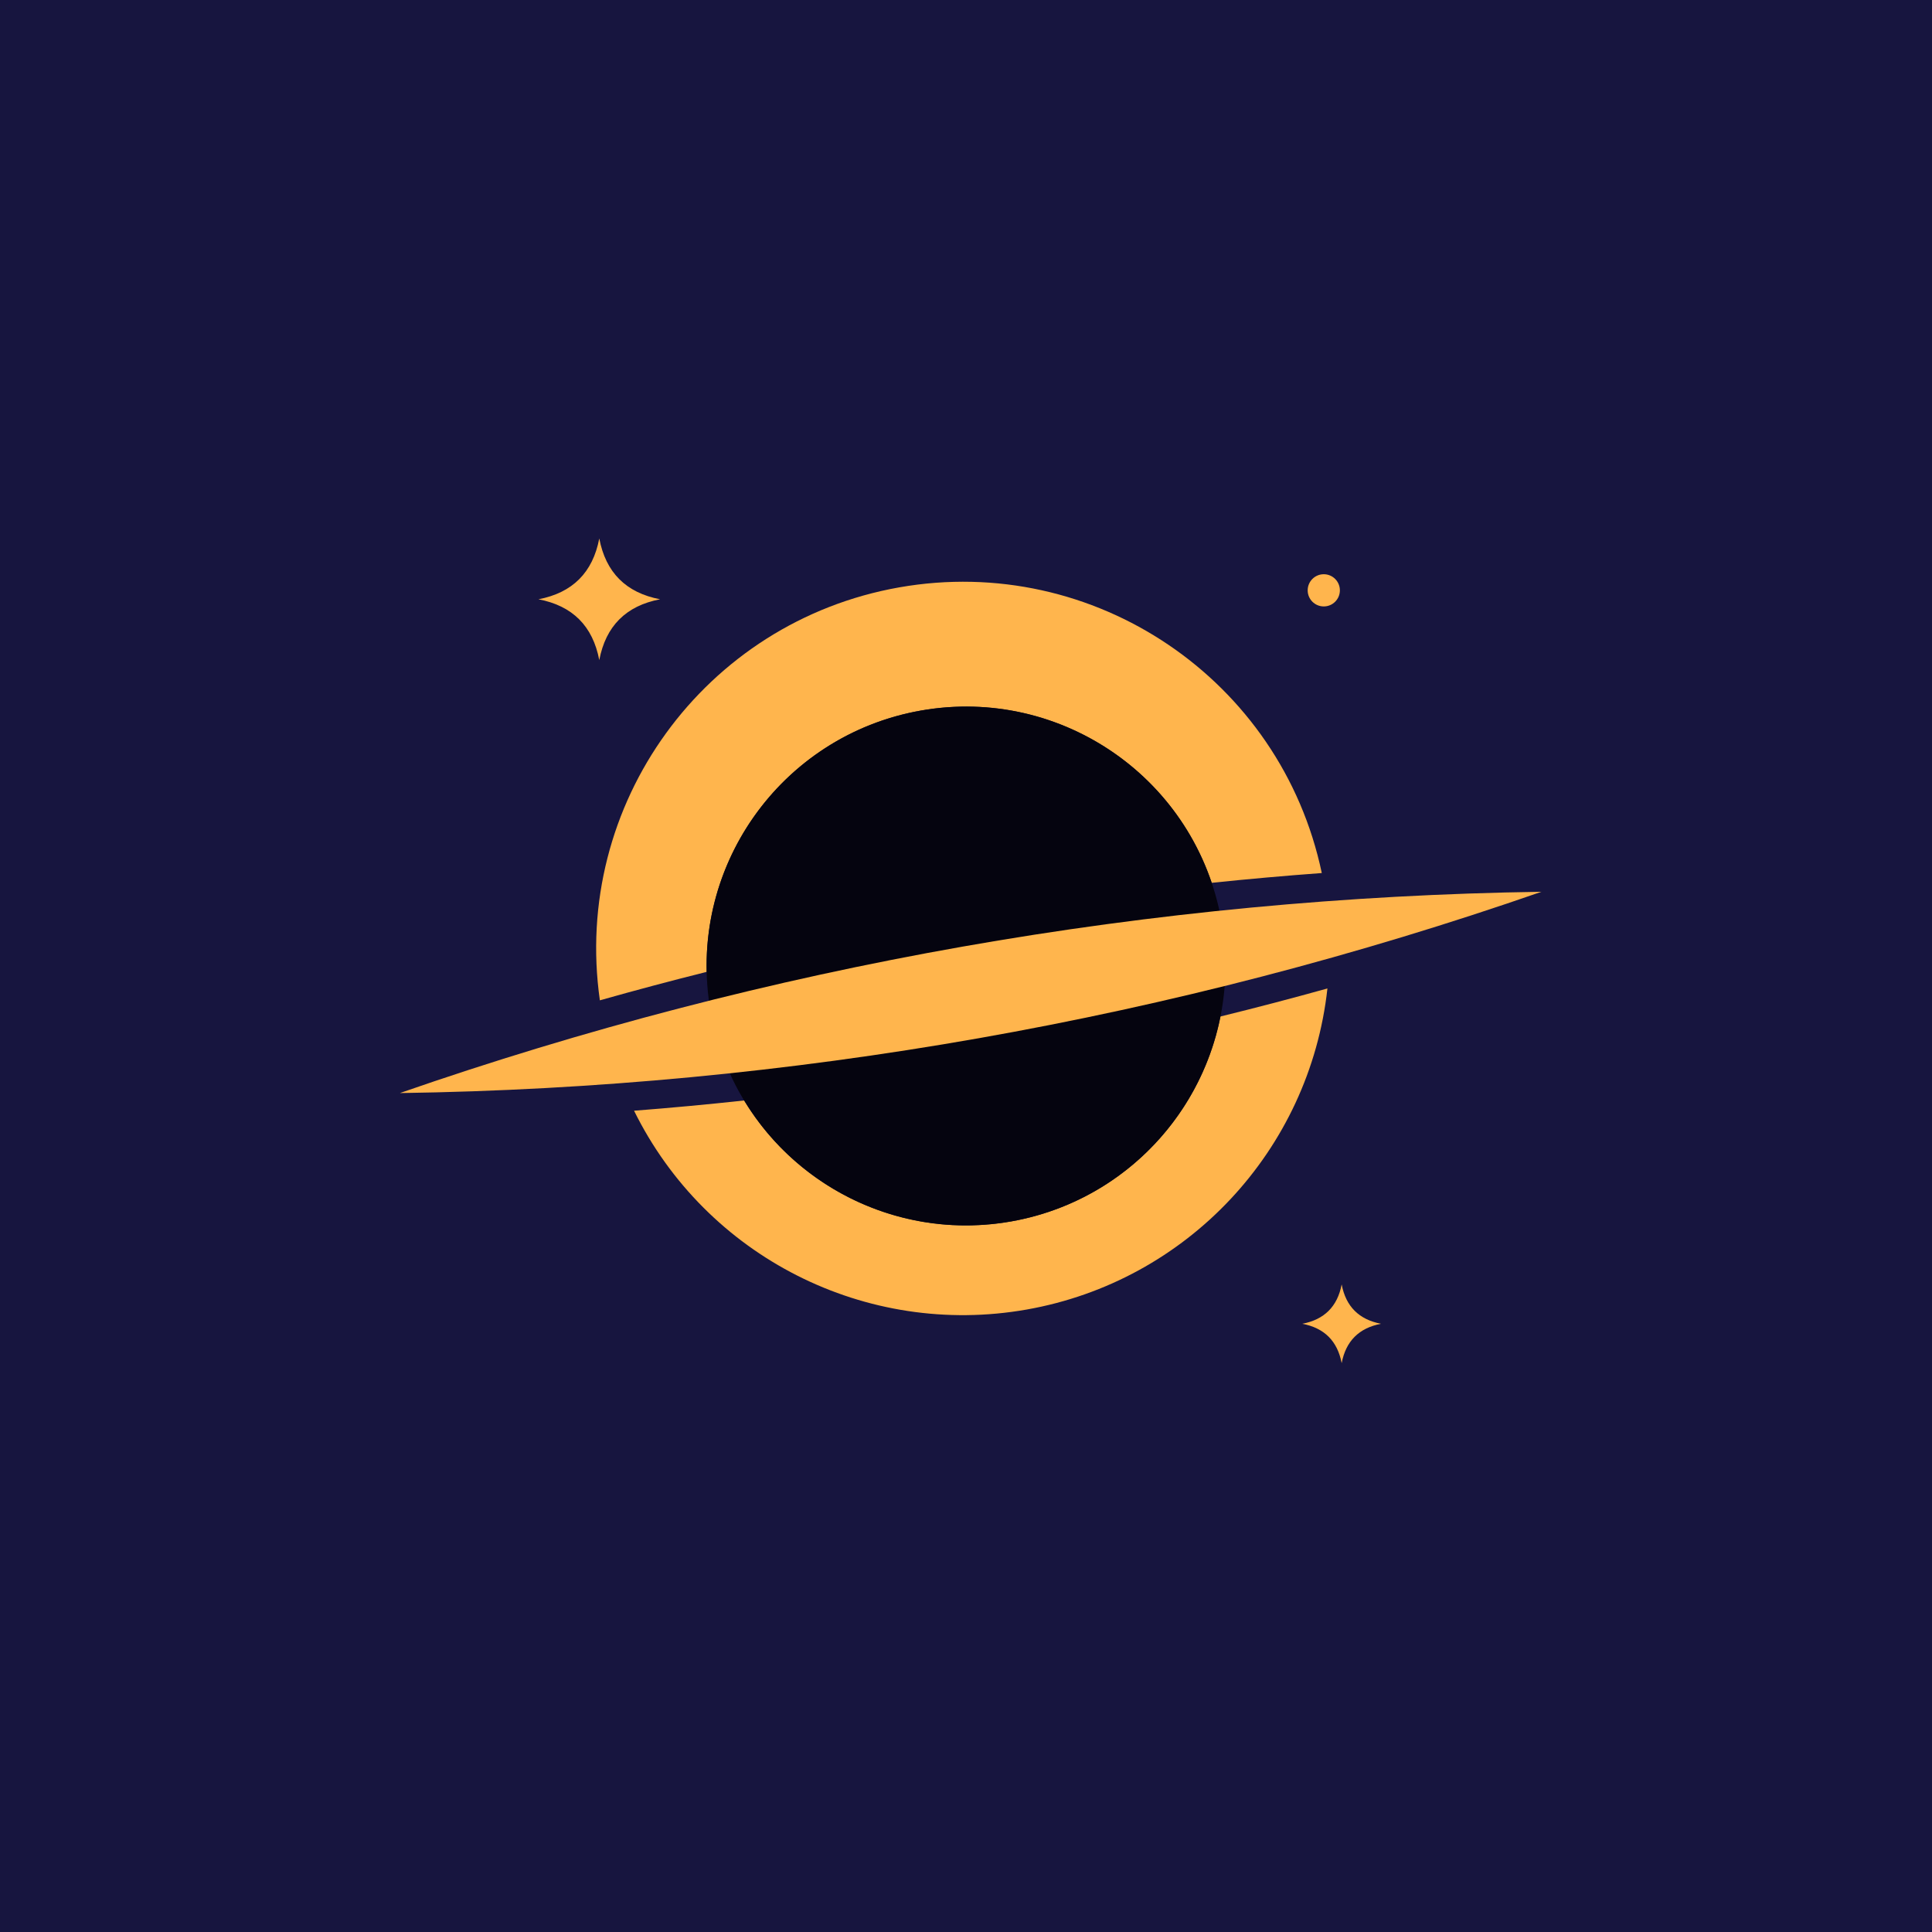
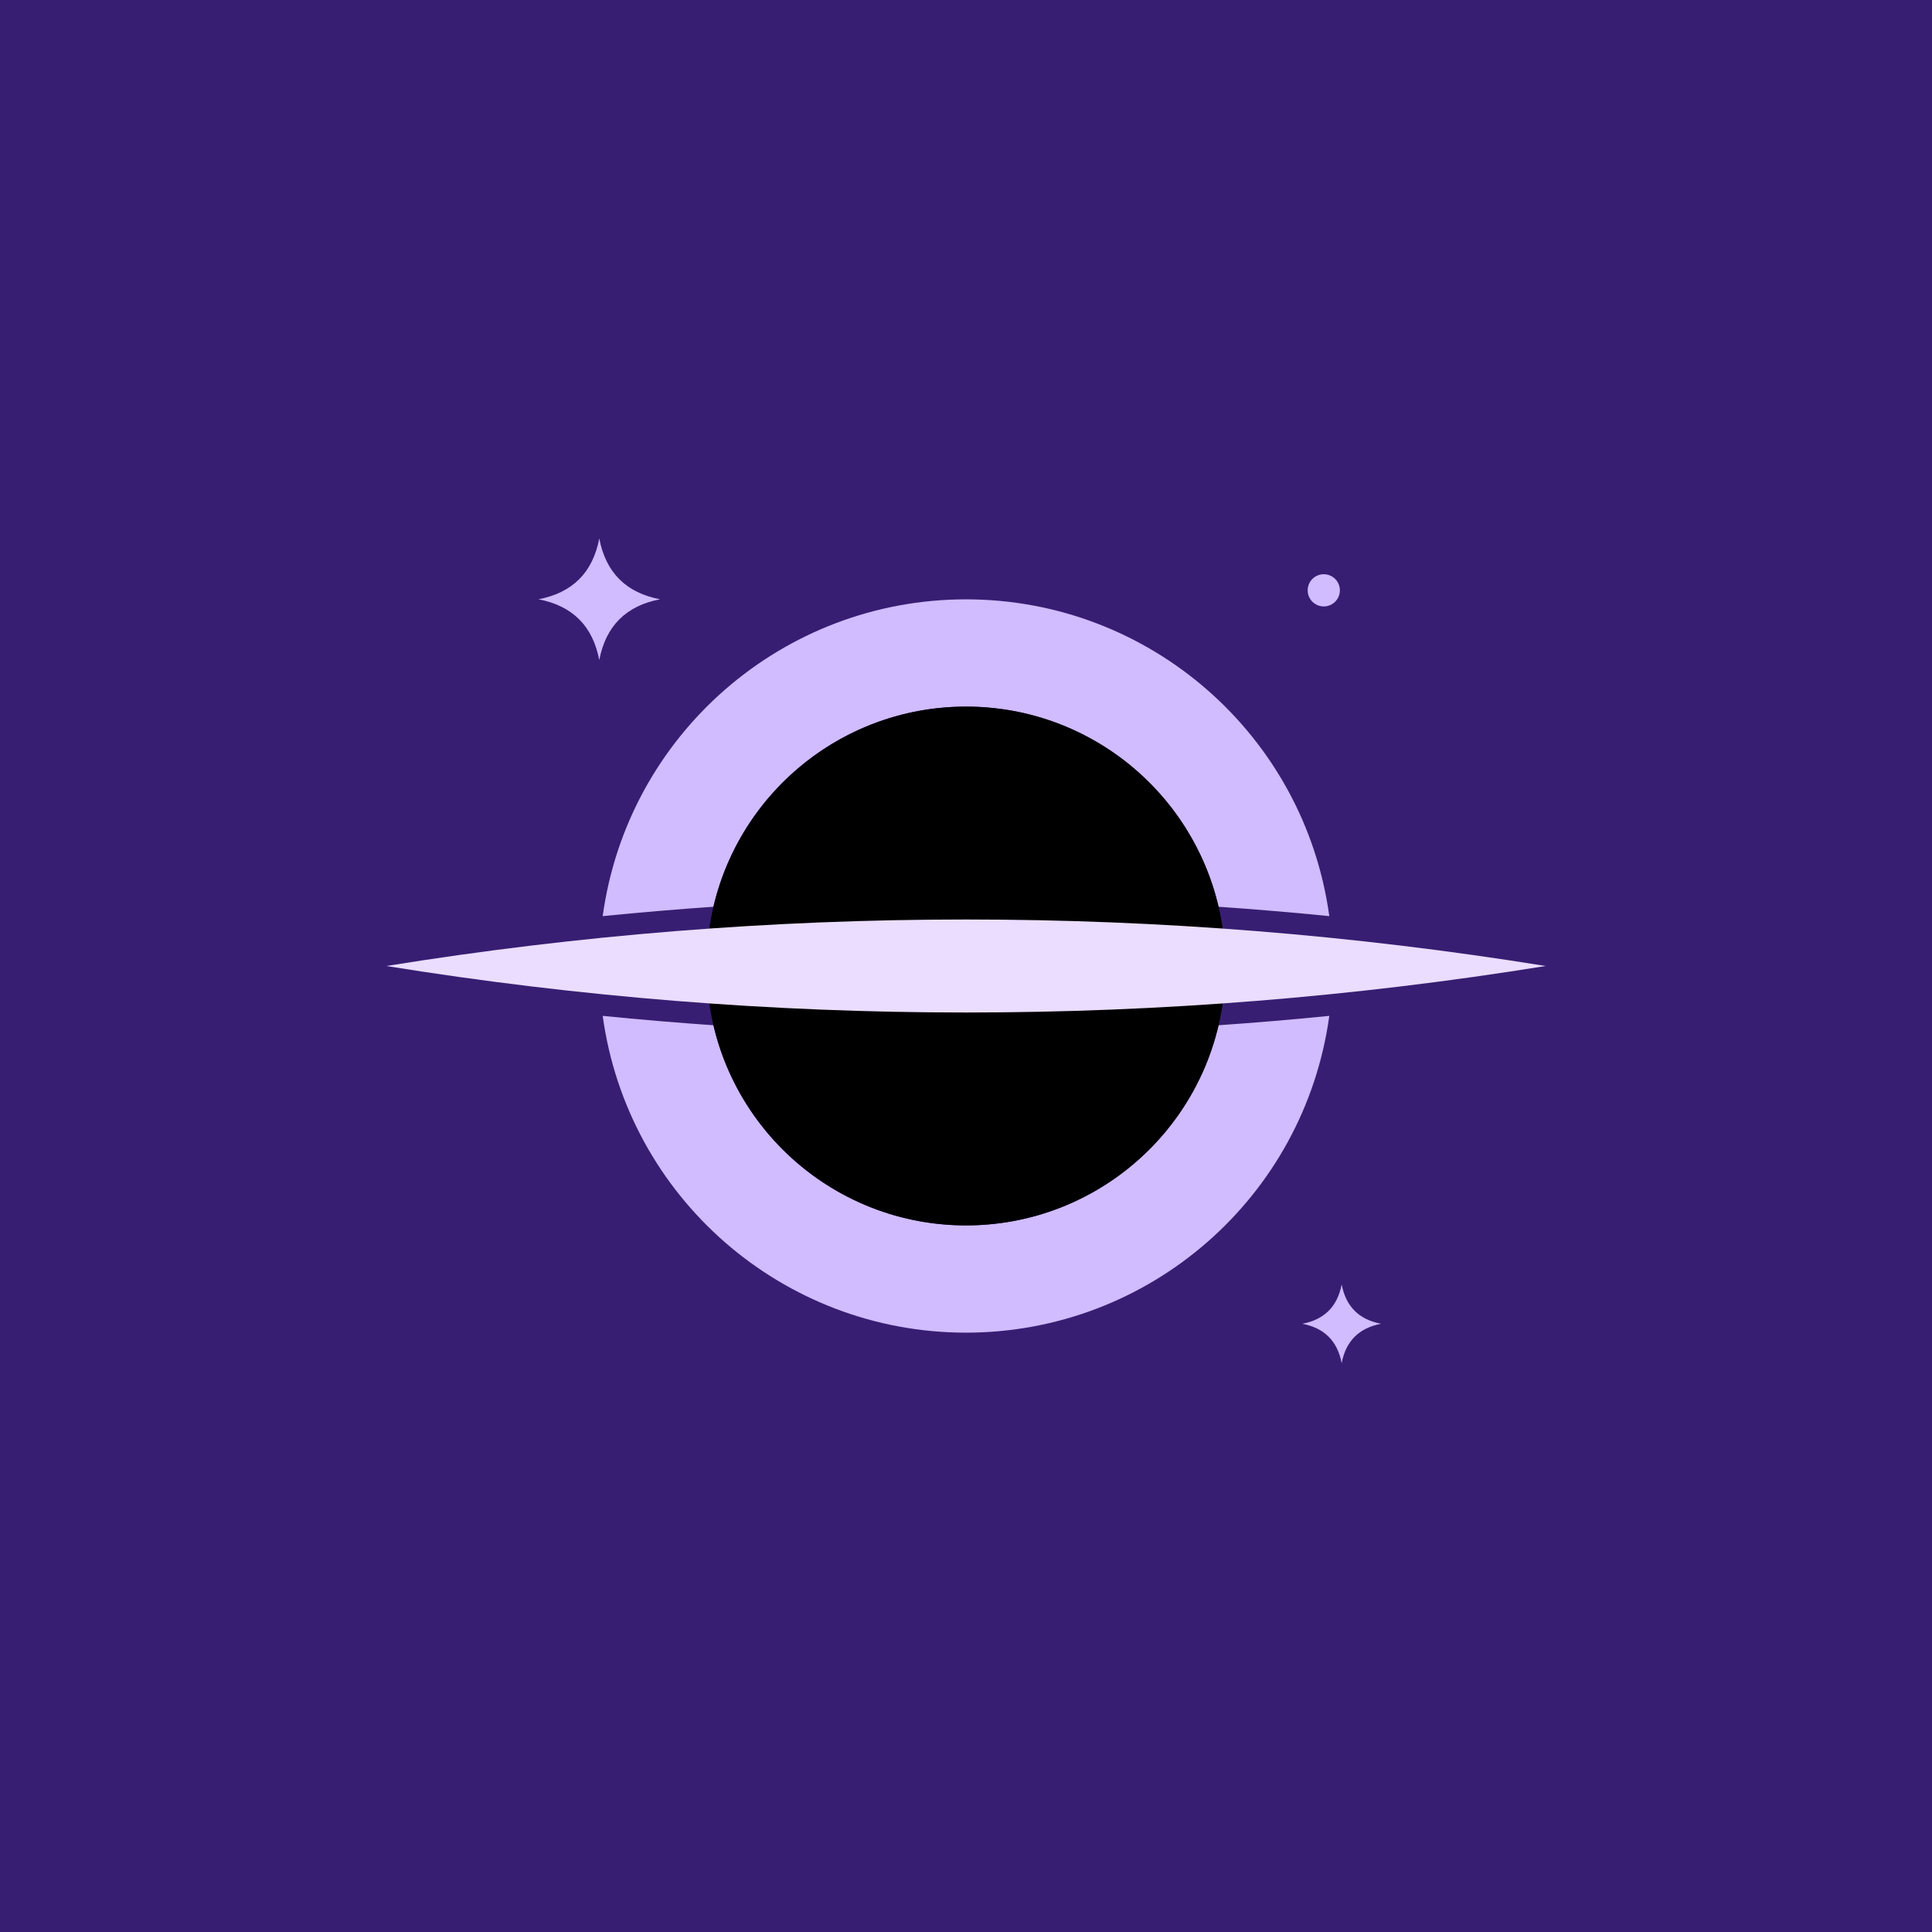
<svg xmlns="http://www.w3.org/2000/svg" width="1080" height="1080" viewBox="0 0 108 108">
-   <rect width="108" height="108" fill="#17153F" />
-   <path d="M33.5 30.1Q34.044 32.956 36.9 33.5Q34.044 34.044 33.5 36.9Q32.956 34.044 30.1 33.5Q32.956 32.956 33.5 30.1ZM75 71.8Q75.352 73.648 77.2 74Q75.352 74.352 75 76.2Q74.648 74.352 72.8 74Q74.648 73.648 75 71.8ZM73.1 33a0.9 0.9 0 1 0 1.8 0a0.9 0.9 0 1 0 -1.8 0Z" fill="#FFB54D" />
-   <g transform="rotate(-10.0 54 54)">
-     <path d="M74.489 52.336A20.5 20.5 0 0 0 33.511 52.336A203.177 203.177 0 0 1 39.667 51.806A14.5 14.5 0 0 1 68.333 51.806A203.177 203.177 0 0 1 74.489 52.336ZM73.679 58.745A20.5 20.5 0 0 1 34.321 58.745A203.177 203.177 0 0 0 40.484 59.25A14.5 14.5 0 0 0 67.516 59.25A203.177 203.177 0 0 0 73.679 58.745Z" fill="#FFB54D" />
-     <path d="M39.5 54a14.5 14.5 0 1 0 29 0a14.5 14.5 0 1 0 -29 0Z" fill="#05040F" />
-     <path d="M21.6 55.5A203.177 203.177 0 0 1 86.4 55.5A203.177 203.177 0 0 1 21.6 55.5Z" fill="#FFB54D" />
-   </g>
+   <rect width="108" height="108" fill="#381E72" />
+   <path d="M33.5 30.1Q34.044 32.956 36.9 33.5Q34.044 34.044 33.5 36.9Q32.956 34.044 30.1 33.5Q32.956 32.956 33.5 30.1ZM75 71.8Q75.352 73.648 77.2 74Q75.352 74.352 75 76.2Q74.648 74.352 72.8 74Q74.648 73.648 75 71.8ZM73.1 33a0.9 0.9 0 1 0 1.8 0a0.9 0.9 0 1 0 -1.8 0Z" fill="#D0BCFF" />
+   <path d="M33.691 51.212A20.5 20.5 0 0 1 74.309 51.212A204.377 204.377 0 0 0 68.117 50.688A14.5 14.5 0 0 0 39.883 50.688A204.377 204.377 0 0 0 33.691 51.212ZM33.691 56.788A20.5 20.5 0 0 0 74.309 56.788A204.377 204.377 0 0 1 68.117 57.312A14.5 14.5 0 0 1 39.883 57.312A204.377 204.377 0 0 1 33.691 56.788Z" fill="#D0BCFF" />
+   <path d="M39.5 54a14.5 14.5 0 1 0 29 0a14.5 14.5 0 1 0 -29 0Z" fill="#000000" />
+   <path d="M21.6 54A203.177 203.177 0 0 1 86.4 54A203.177 203.177 0 0 1 21.6 54Z" fill="#EADDFF" />
</svg>
